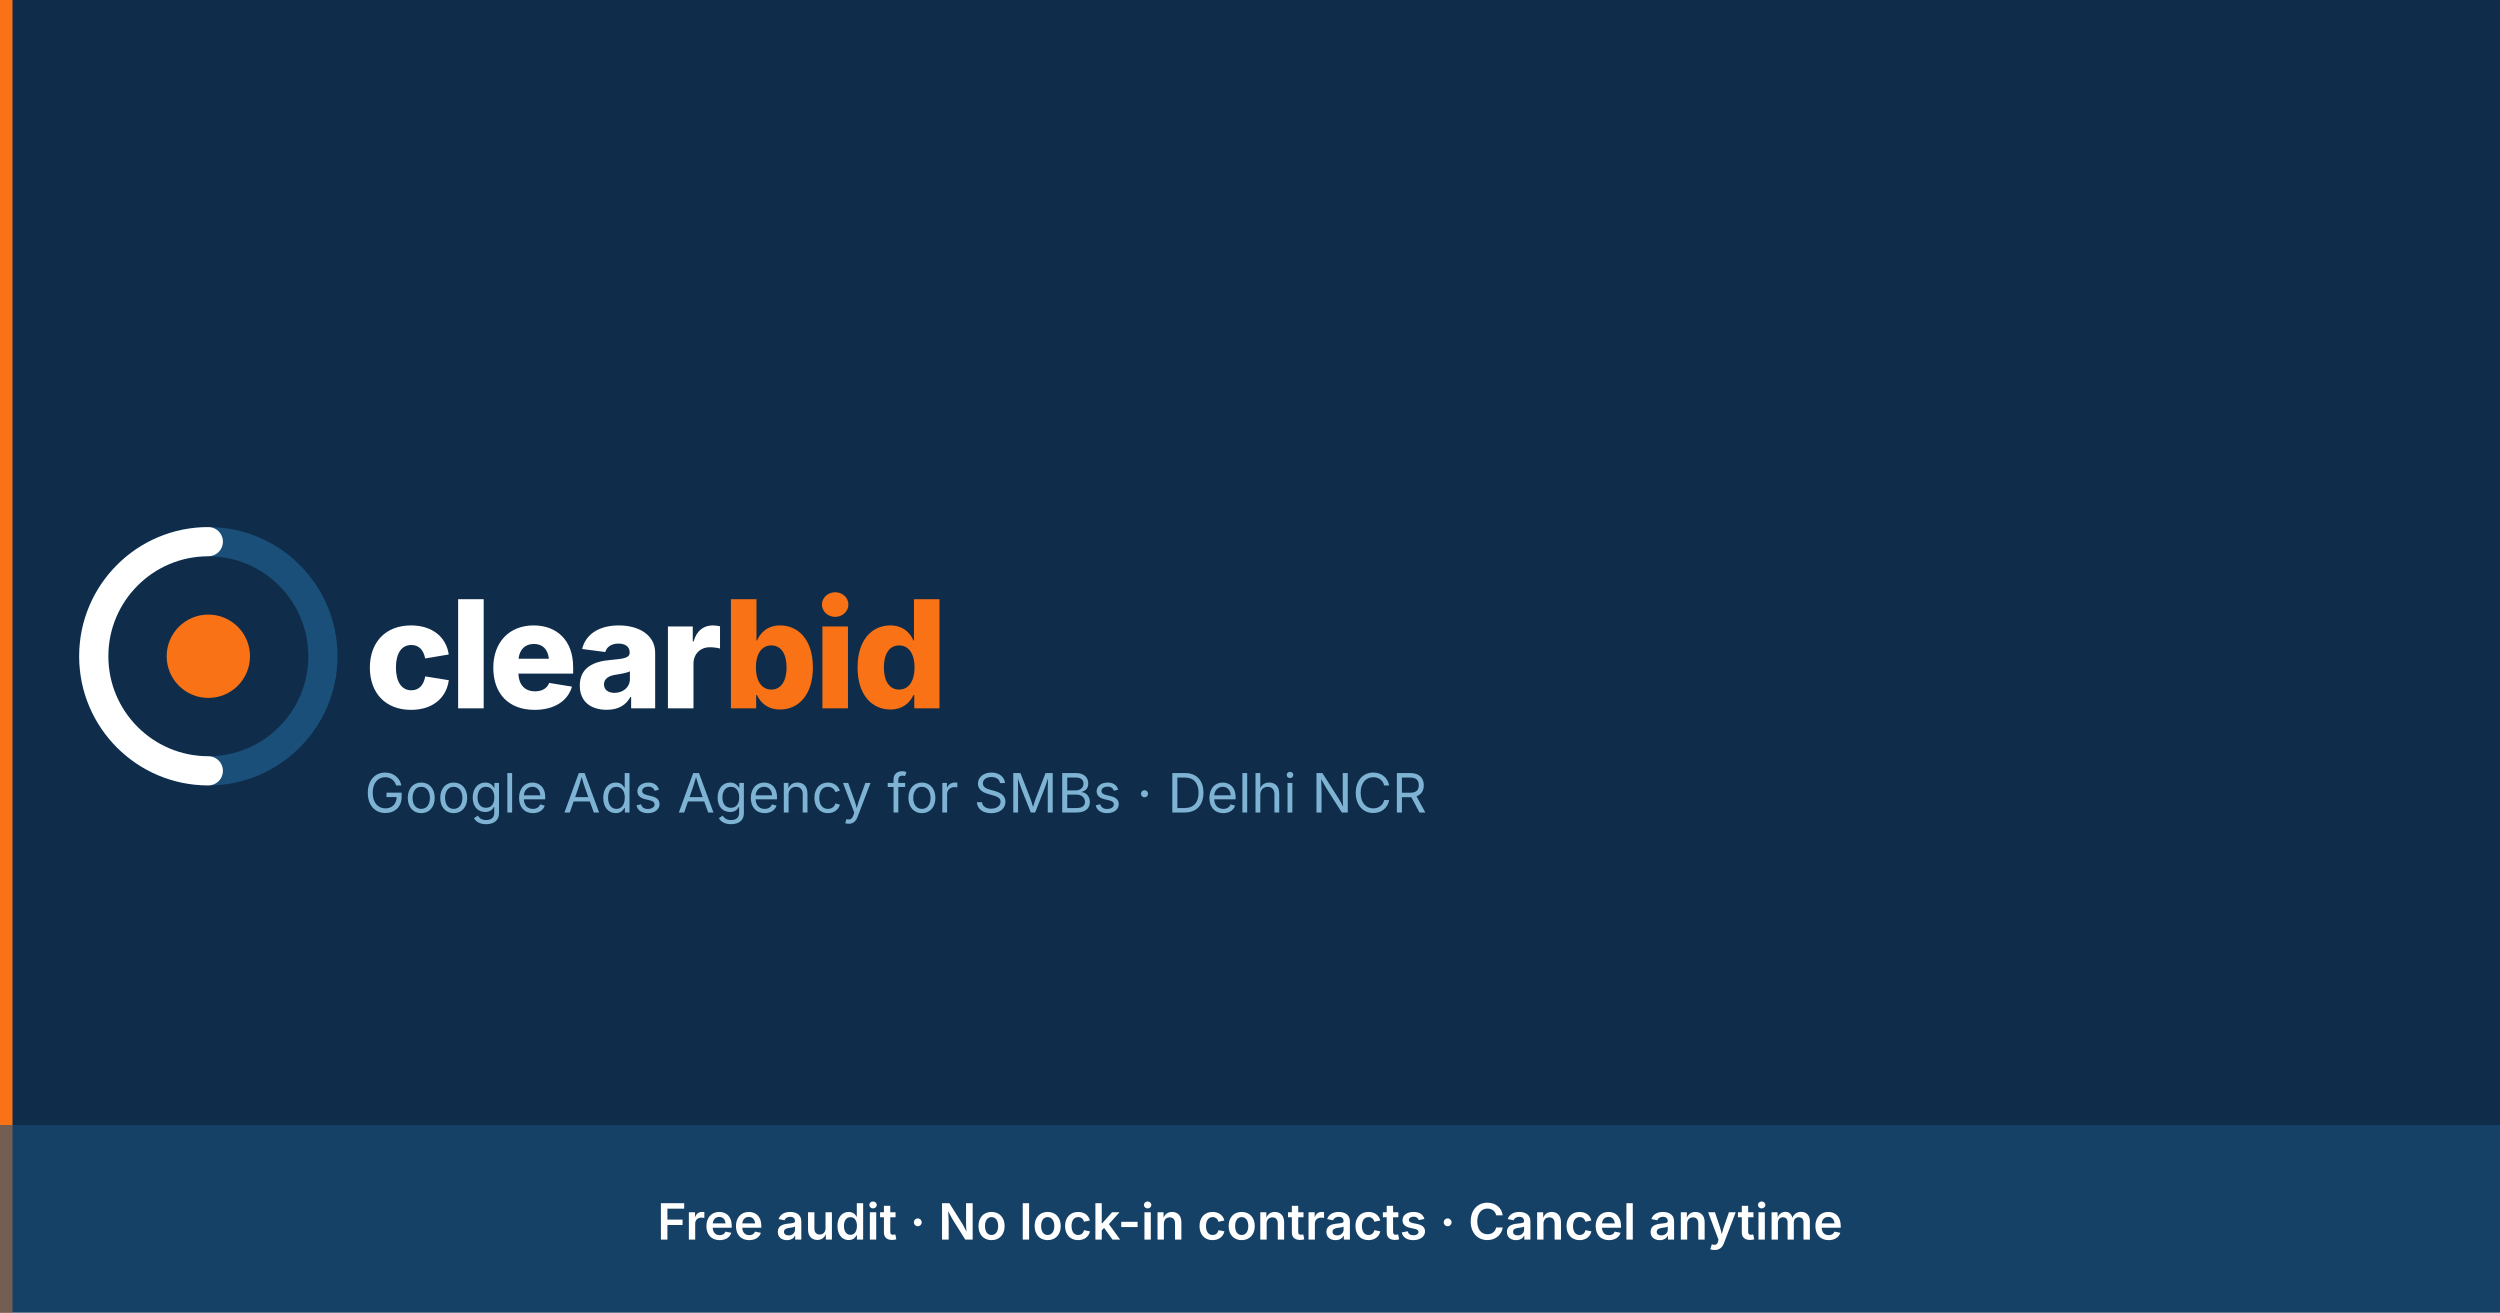
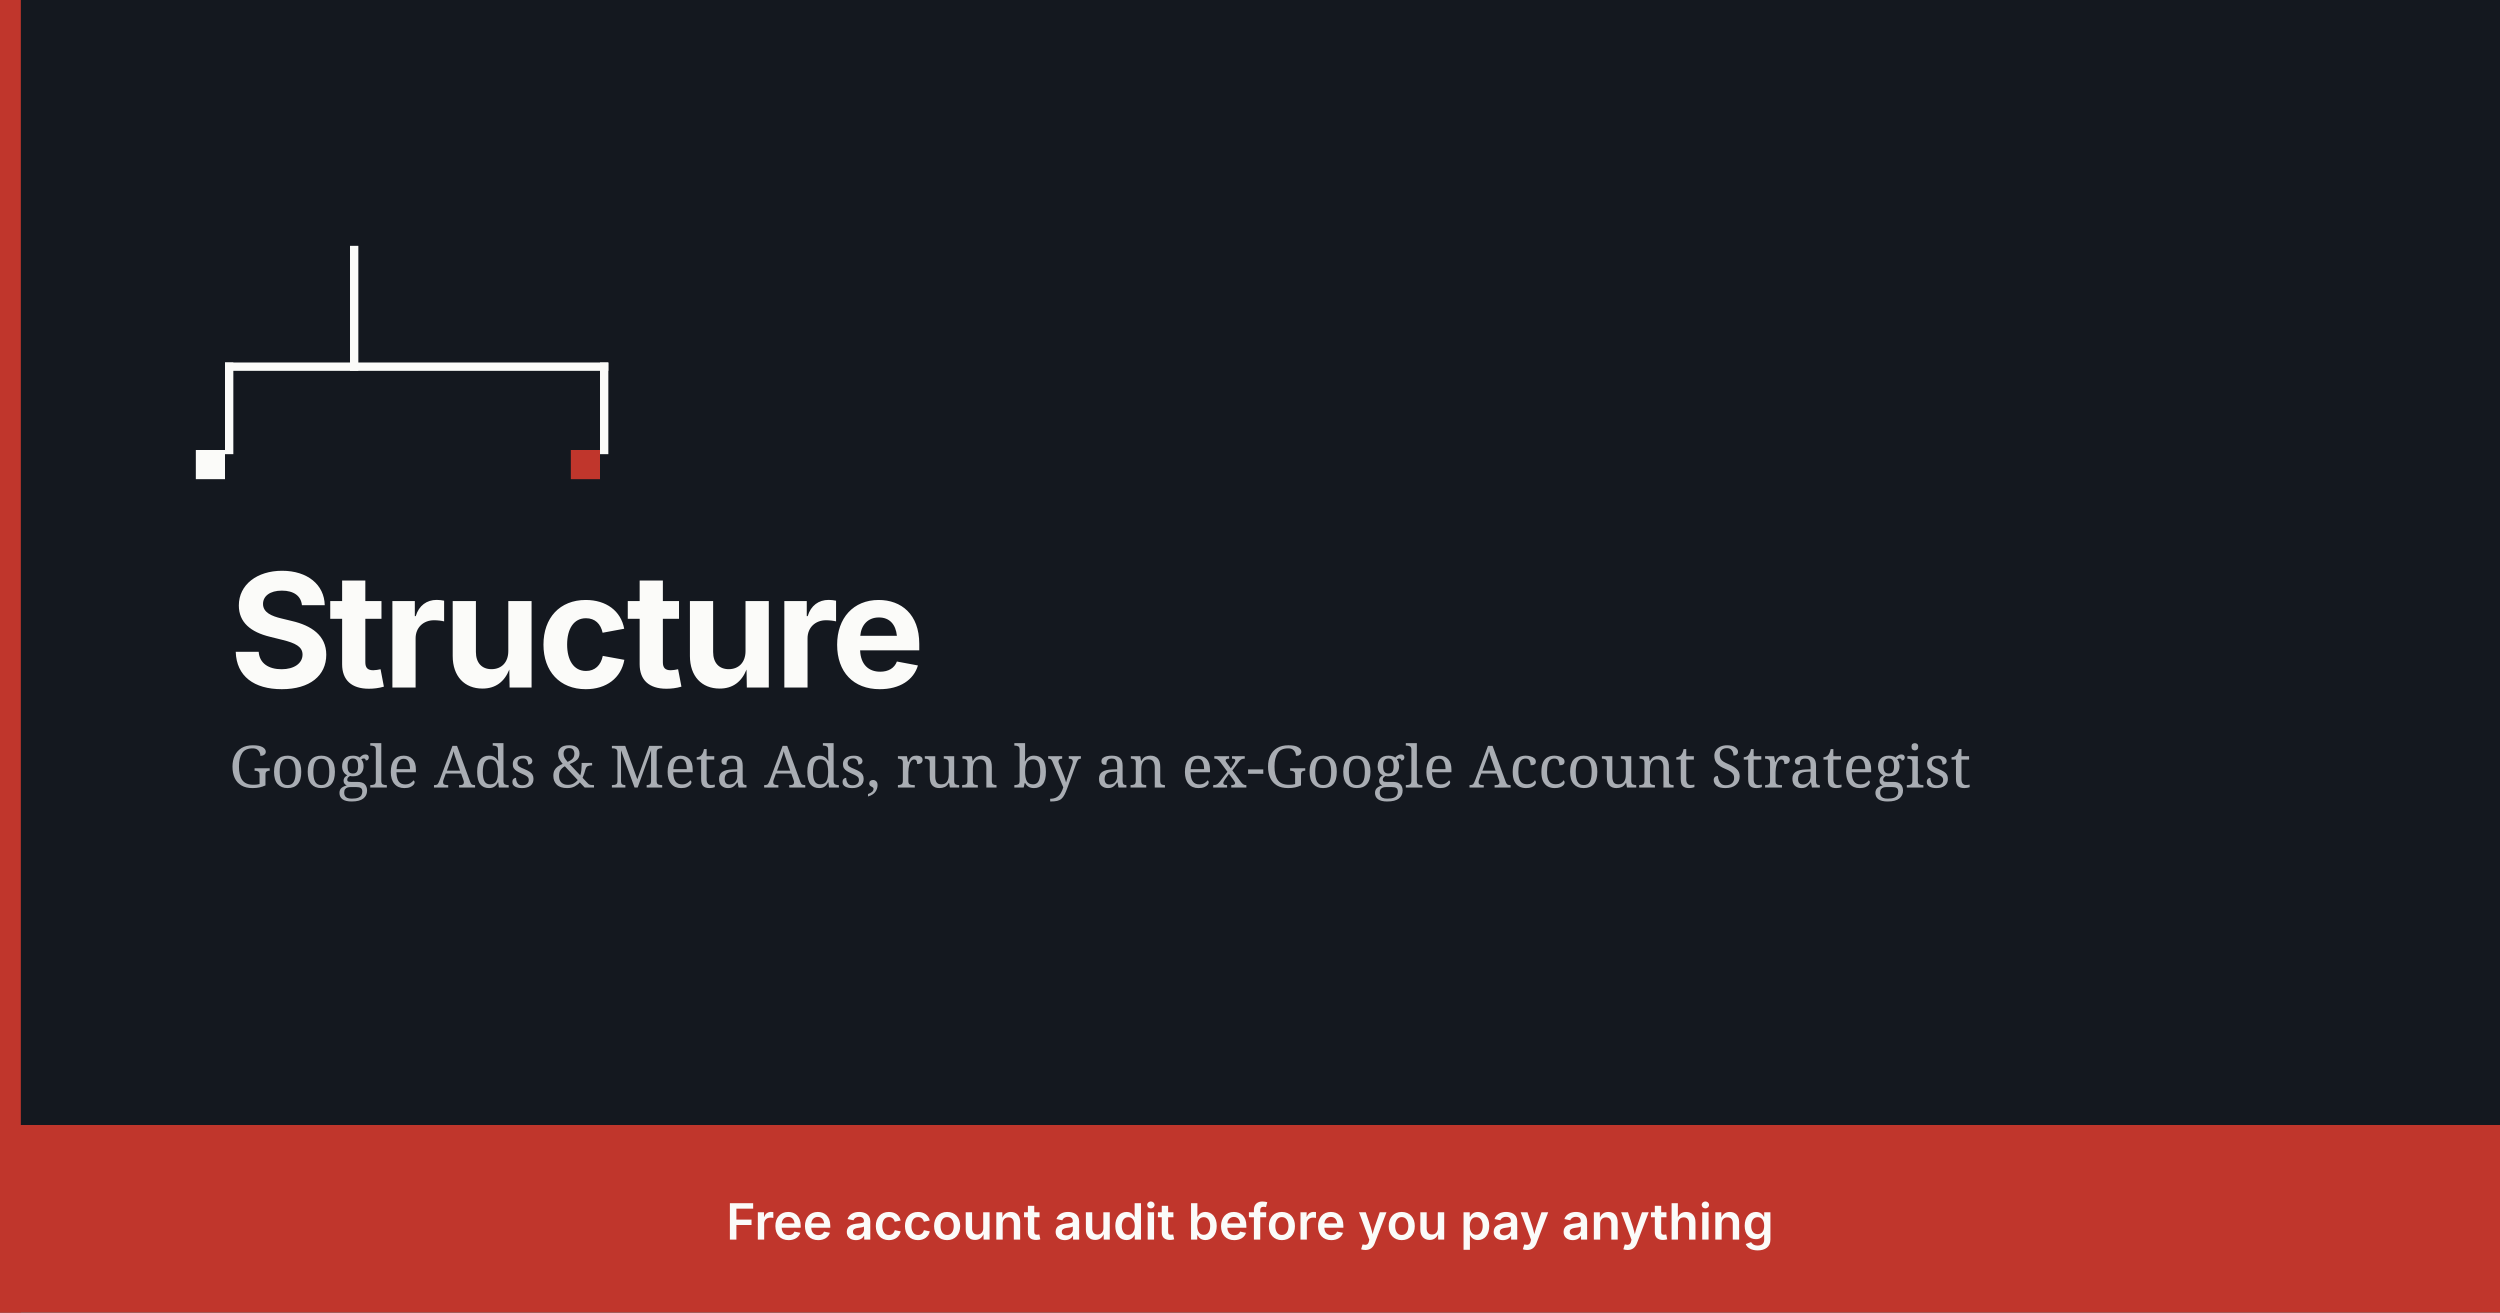
<svg xmlns="http://www.w3.org/2000/svg" viewBox="0 0 1200 630" width="1200" height="630">
-   <rect width="1200" height="630" fill="#0f2d4a" />
-   <rect x="0" y="0" width="6" height="630" fill="#f97316" />
-   <circle cx="100" cy="315" r="55" stroke="#1a4f7a" stroke-width="14" fill="none" />
-   <circle cx="100" cy="315" r="20" fill="#f97316" />
-   <path d="M100 260 A55 55 0 1 0 100 370 A55 55 0 0 1 100 370" stroke="white" stroke-width="14" stroke-linecap="round" fill="none" />
-   <text x="175" y="340" font-family="Inter, Arial, sans-serif" font-weight="800" font-size="72" fill="white" letter-spacing="-2">
-     clear<tspan fill="#f97316">bid</tspan>
-   </text>
-   <text x="175" y="390" font-family="Inter, Arial, sans-serif" font-weight="400" font-size="26" fill="#7fb3d3" letter-spacing="0">
-     Google Ads Agency for SMBs · Delhi NCR
-   </text>
-   <rect x="0" y="540" width="1200" height="90" fill="#1a4f7a" opacity="0.6" />
-   <text x="600" y="595" font-family="Inter, Arial, sans-serif" font-weight="600" font-size="24" fill="white" text-anchor="middle">
-     Free audit · No lock-in contracts · Cancel anytime
-   </text>
+   <rect width="1200" height="630" fill="#14181f" />
+   <rect x="0" y="0" width="10" height="630" fill="#c0362c" />
+   <g transform="translate(110,120)" stroke="#fbfbf9" stroke-width="4" stroke-linecap="square">
+     <path d="M60 0v56" />
+     <path d="M60 56H0M60 56h120" />
+     <path d="M0 56v40M180 56v40" />
+   </g>
+   <rect x="94" y="216" width="14" height="14" fill="#fbfbf9" />
+   <rect x="274" y="216" width="14" height="14" fill="#c0362c" />
+   <text x="110" y="330" font-family="Inter, Arial, sans-serif" font-weight="700" font-size="76" fill="#fbfbf9" letter-spacing="-2">Structure</text>
+   <text x="110" y="378" font-family="Georgia, serif" font-size="28" fill="#a9adb3">Google Ads &amp; Meta Ads, run by an ex-Google Account Strategist</text>
+   <rect x="0" y="540" width="1200" height="90" fill="#c0362c" />
+   <text x="600" y="595" font-family="Inter, Arial, sans-serif" font-weight="600" font-size="24" fill="#fbfbf9" text-anchor="middle">Free account audit before you pay anything</text>
</svg>
